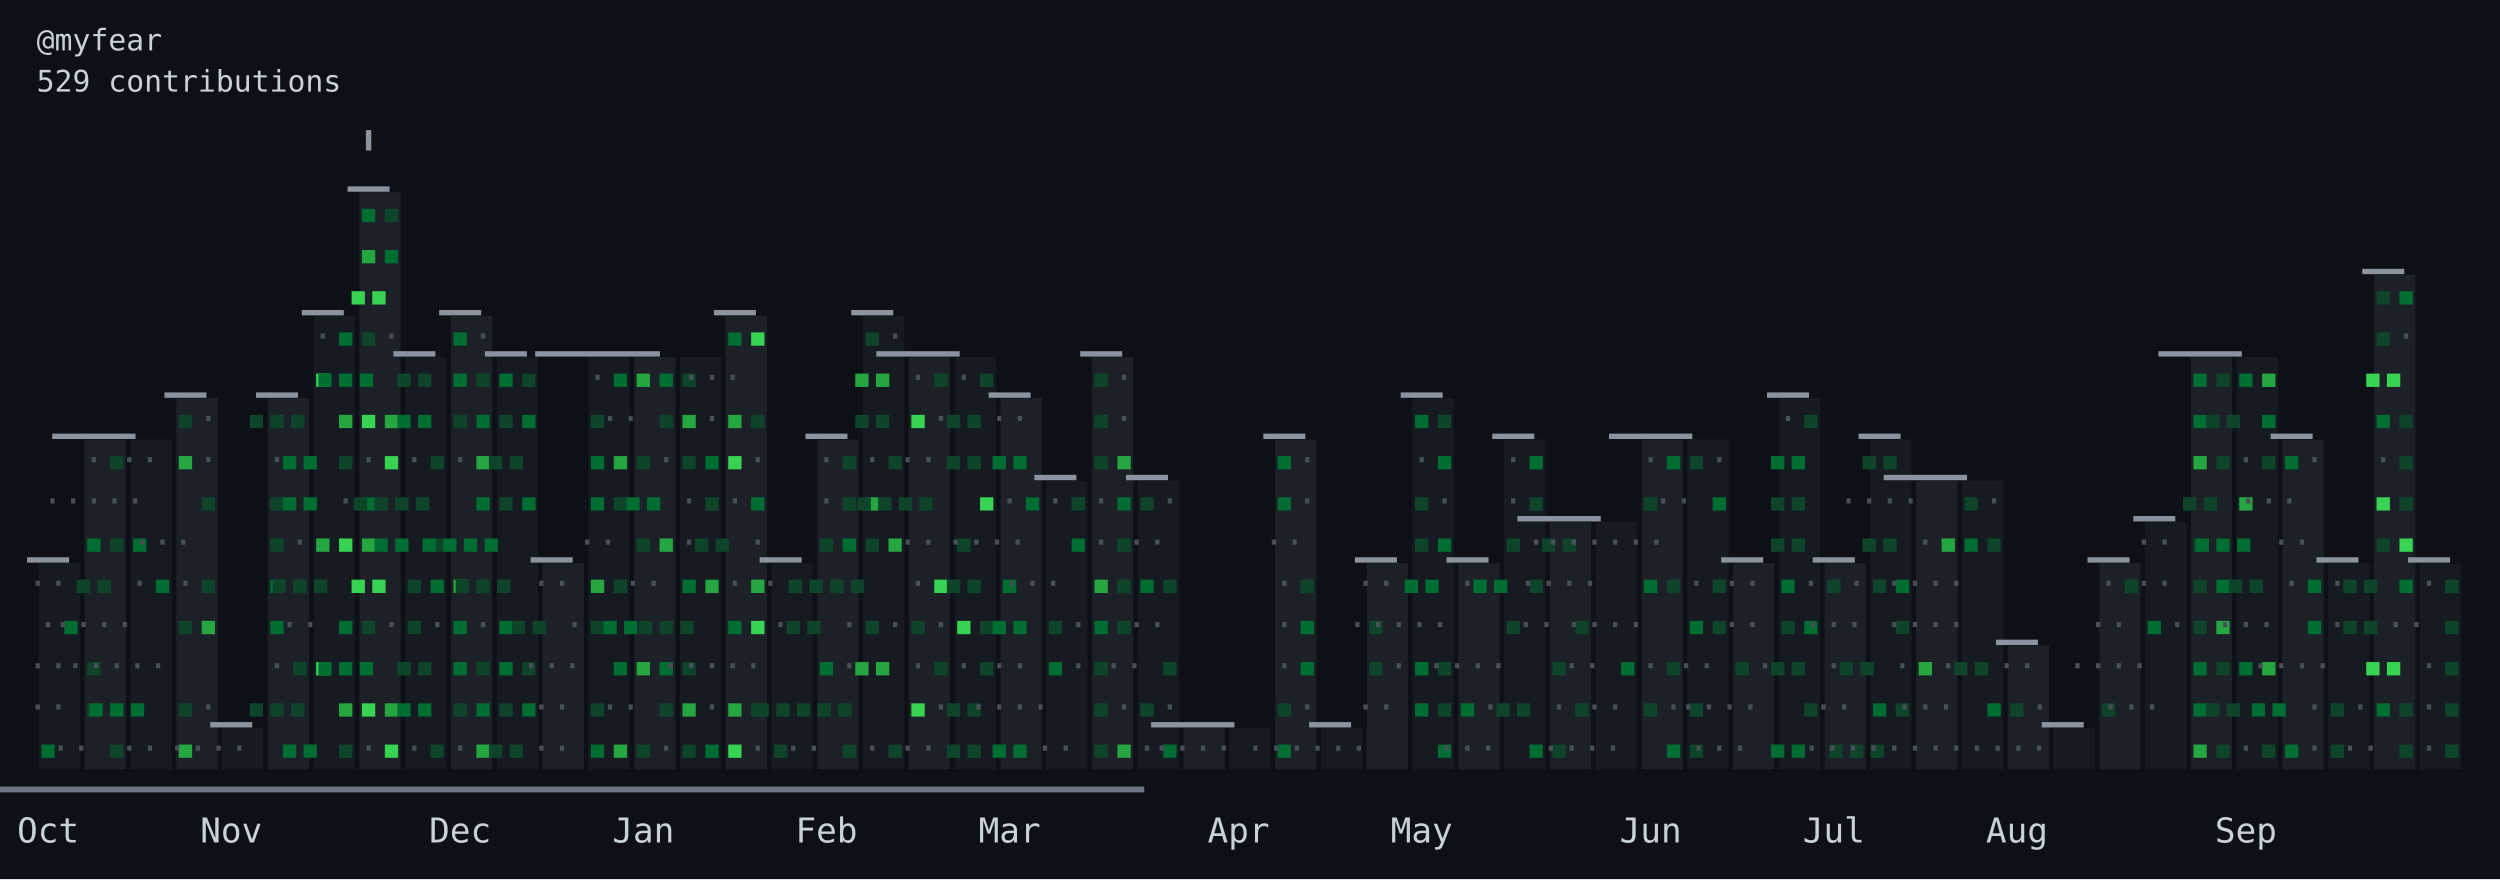
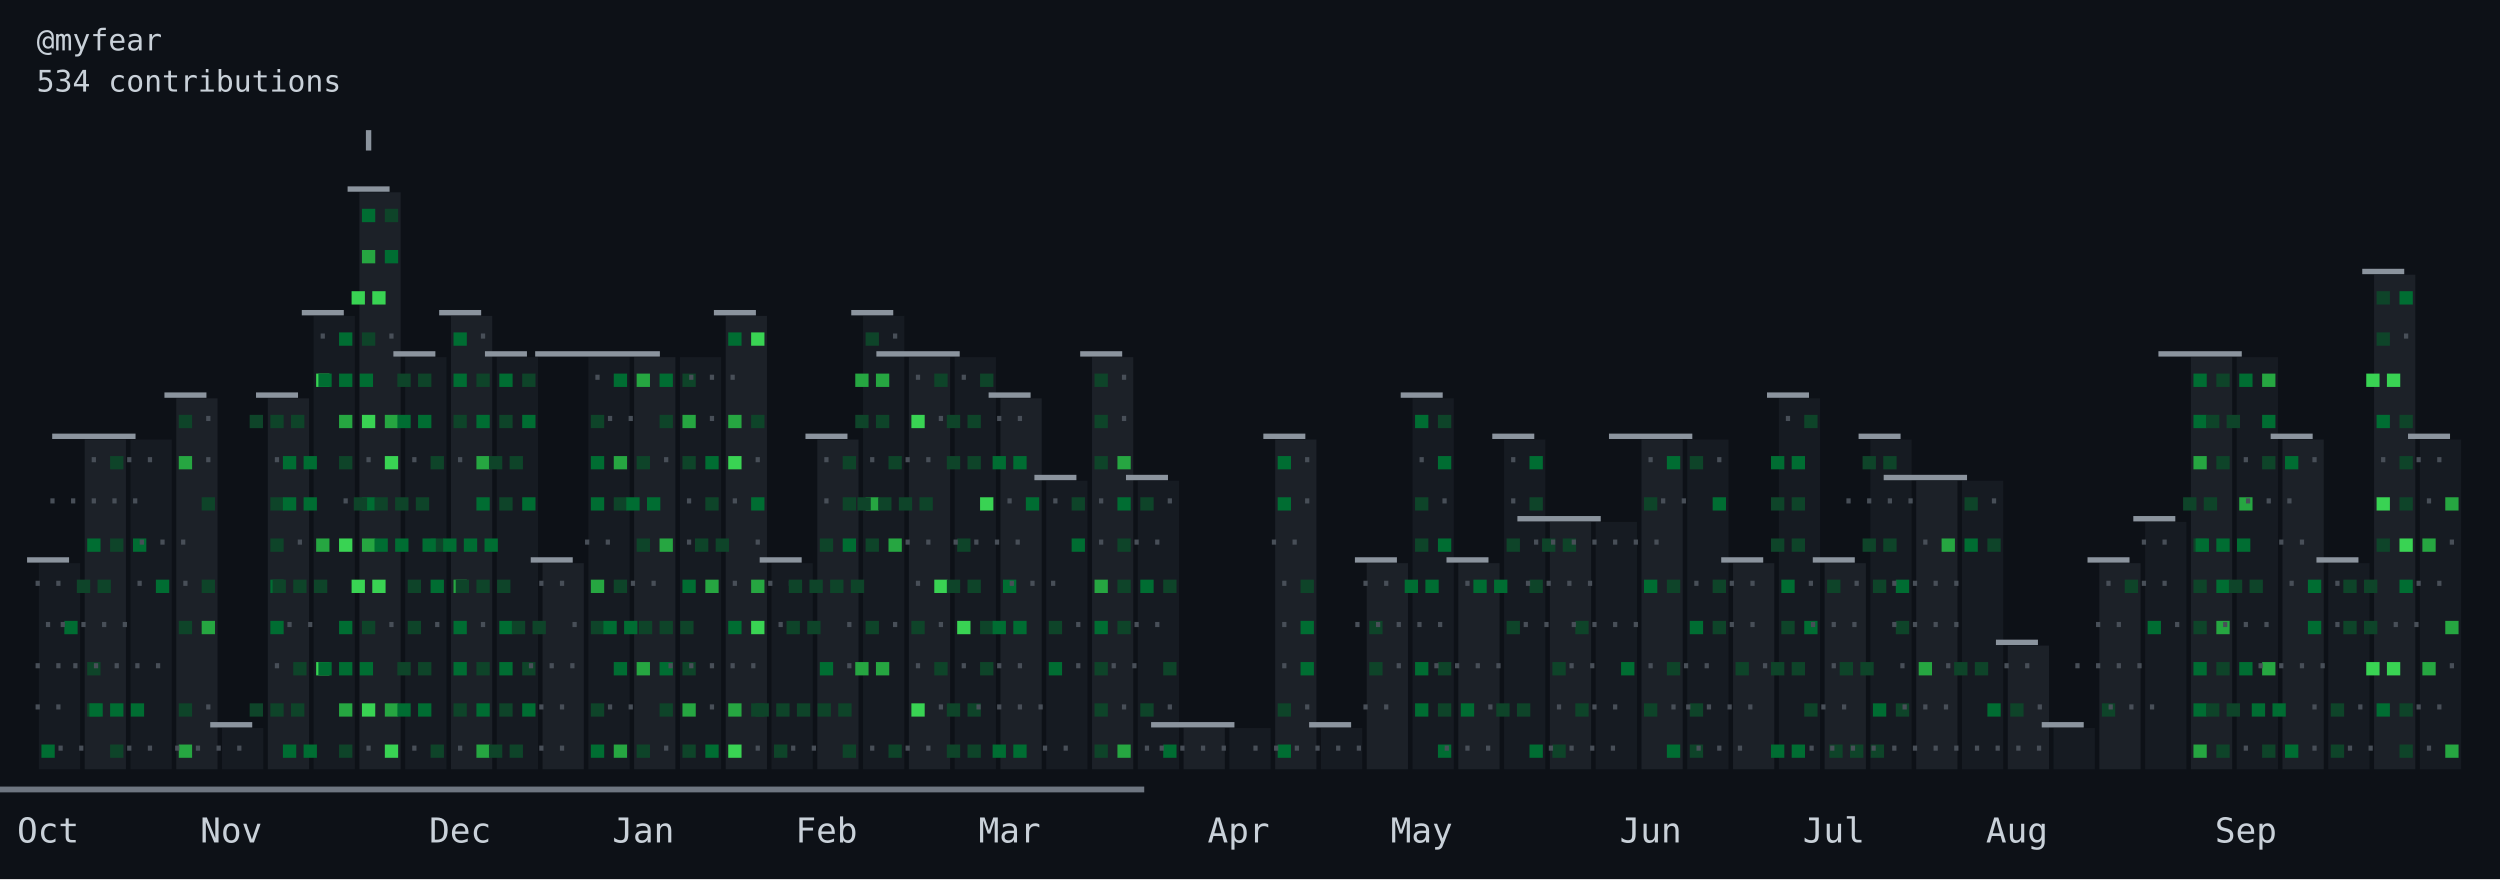
<svg xmlns="http://www.w3.org/2000/svg" width="1092" height="384" viewBox="0 0 1092 384" role="img" aria-labelledby="title desc">
  <rect width="100%" height="100%" fill="#0d1117" />
  <g font-family="ui-monospace, 'SF Mono', Menlo, Consolas, 'DejaVu Sans Mono', monospace" font-size="13" fill="#c9d1d9">
    <text x="16" y="22">@myfear</text>
-     <text x="16" y="40">529 contributions</text>
+     <text x="16" y="40">534 contributions</text>
  </g>
  <rect x="157" y="84" width="18" height="252" fill="#1c2128" />
  <rect x="1037" y="120" width="18" height="216" fill="#1c2128" />
  <rect x="137" y="138" width="18" height="198" fill="#161b22" />
  <rect x="197" y="138" width="18" height="198" fill="#1c2128" />
  <rect x="317" y="138" width="18" height="198" fill="#1c2128" />
  <rect x="377" y="138" width="18" height="198" fill="#161b22" />
  <rect x="177" y="156" width="18" height="180" fill="#161b22" />
  <rect x="217" y="156" width="18" height="180" fill="#161b22" />
  <rect x="257" y="156" width="18" height="180" fill="#161b22" />
  <rect x="277" y="156" width="18" height="180" fill="#1c2128" />
  <rect x="297" y="156" width="18" height="180" fill="#161b22" />
  <rect x="397" y="156" width="18" height="180" fill="#1c2128" />
  <rect x="417" y="156" width="18" height="180" fill="#161b22" />
  <rect x="477" y="156" width="18" height="180" fill="#1c2128" />
  <rect x="957" y="156" width="18" height="180" fill="#1c2128" />
  <rect x="977" y="156" width="18" height="180" fill="#161b22" />
  <rect x="77" y="174" width="18" height="162" fill="#1c2128" />
  <rect x="117" y="174" width="18" height="162" fill="#1c2128" />
  <rect x="437" y="174" width="18" height="162" fill="#1c2128" />
  <rect x="617" y="174" width="18" height="162" fill="#161b22" />
  <rect x="777" y="174" width="18" height="162" fill="#161b22" />
  <rect x="37" y="192" width="18" height="144" fill="#1c2128" />
  <rect x="57" y="192" width="18" height="144" fill="#161b22" />
  <rect x="357" y="192" width="18" height="144" fill="#1c2128" />
  <rect x="557" y="192" width="18" height="144" fill="#1c2128" />
  <rect x="657" y="192" width="18" height="144" fill="#161b22" />
  <rect x="717" y="192" width="18" height="144" fill="#1c2128" />
  <rect x="737" y="192" width="18" height="144" fill="#161b22" />
  <rect x="817" y="192" width="18" height="144" fill="#161b22" />
  <rect x="997" y="192" width="18" height="144" fill="#1c2128" />
+   <rect x="1057" y="192" width="18" height="144" fill="#161b22" />
  <rect x="457" y="210" width="18" height="126" fill="#161b22" />
  <rect x="497" y="210" width="18" height="126" fill="#161b22" />
  <rect x="837" y="210" width="18" height="126" fill="#1c2128" />
  <rect x="857" y="210" width="18" height="126" fill="#161b22" />
  <rect x="677" y="228" width="18" height="108" fill="#1c2128" />
  <rect x="697" y="228" width="18" height="108" fill="#161b22" />
  <rect x="937" y="228" width="18" height="108" fill="#161b22" />
  <rect x="17" y="246" width="18" height="90" fill="#161b22" />
  <rect x="237" y="246" width="18" height="90" fill="#1c2128" />
  <rect x="337" y="246" width="18" height="90" fill="#161b22" />
  <rect x="597" y="246" width="18" height="90" fill="#1c2128" />
  <rect x="637" y="246" width="18" height="90" fill="#1c2128" />
  <rect x="757" y="246" width="18" height="90" fill="#1c2128" />
  <rect x="797" y="246" width="18" height="90" fill="#1c2128" />
  <rect x="917" y="246" width="18" height="90" fill="#1c2128" />
  <rect x="1017" y="246" width="18" height="90" fill="#161b22" />
-   <rect x="1057" y="246" width="18" height="90" fill="#161b22" />
  <rect x="877" y="282" width="18" height="54" fill="#1c2128" />
  <rect x="97" y="318" width="18" height="18" fill="#161b22" />
  <rect x="517" y="318" width="18" height="18" fill="#1c2128" />
  <rect x="537" y="318" width="18" height="18" fill="#161b22" />
  <rect x="577" y="318" width="18" height="18" fill="#161b22" />
  <rect x="897" y="318" width="18" height="18" fill="#161b22" />
  <g font-family="ui-monospace, 'SF Mono', Menlo, Consolas, 'DejaVu Sans Mono', monospace" font-size="15" text-anchor="middle">
    <text x="161" y="62" fill="#8b949e">╻</text>
    <text x="161 171" y="80" fill="#8b949e">▁▁</text>
    <text x="161" y="98" fill="#006d32">▪</text>
    <text x="171" y="98" fill="#0e4429">▪</text>
    <text x="161" y="116" fill="#26a641">▪</text>
    <text x="171" y="116" fill="#006d32">▪</text>
    <text x="1041 1051" y="116" fill="#8b949e">▁▁</text>
    <text x="141 151" y="134" fill="#8b949e">▁▁</text>
    <text x="161 171" y="134" fill="#39d353">▪▪</text>
    <text x="201 211" y="134" fill="#8b949e">▁▁</text>
    <text x="321 331" y="134" fill="#8b949e">▁▁</text>
    <text x="381 391" y="134" fill="#8b949e">▁▁</text>
    <text x="1041" y="134" fill="#0e4429">▪</text>
    <text x="1051" y="134" fill="#006d32">▪</text>
    <text x="141" y="152" fill="#484f58">·</text>
    <text x="151" y="152" fill="#006d32">▪</text>
    <text x="161" y="152" fill="#0e4429">▪</text>
    <text x="171" y="152" fill="#484f58">·</text>
    <text x="181 191" y="152" fill="#8b949e">▁▁</text>
    <text x="201" y="152" fill="#006d32">▪</text>
    <text x="211" y="152" fill="#484f58">·</text>
    <text x="221 231" y="152" fill="#8b949e">▁▁</text>
    <text x="261 271 281 291 301 311" y="152" fill="#8b949e">▁▁▁▁▁▁</text>
    <text x="321" y="152" fill="#006d32">▪</text>
    <text x="331" y="152" fill="#39d353">▪</text>
    <text x="381" y="152" fill="#0e4429">▪</text>
    <text x="391" y="152" fill="#484f58">·</text>
    <text x="401 411 421 431" y="152" fill="#8b949e">▁▁▁▁</text>
    <text x="481 491" y="152" fill="#8b949e">▁▁</text>
    <text x="961 971 981 991" y="152" fill="#8b949e">▁▁▁▁</text>
    <text x="1041" y="152" fill="#0e4429">▪</text>
    <text x="1051" y="152" fill="#484f58">·</text>
    <text x="81 91" y="170" fill="#8b949e">▁▁</text>
    <text x="121 131" y="170" fill="#8b949e">▁▁</text>
    <text x="141" y="170" fill="#39d353">▪</text>
    <text x="151 161 171" y="170" fill="#006d32">▪▪▪</text>
    <text x="181 191" y="170" fill="#0e4429">▪▪</text>
    <text x="201" y="170" fill="#006d32">▪</text>
    <text x="211" y="170" fill="#0e4429">▪</text>
    <text x="221" y="170" fill="#006d32">▪</text>
    <text x="231" y="170" fill="#0e4429">▪</text>
    <text x="261" y="170" fill="#484f58">·</text>
    <text x="271" y="170" fill="#006d32">▪</text>
    <text x="281" y="170" fill="#26a641">▪</text>
    <text x="291" y="170" fill="#006d32">▪</text>
    <text x="301" y="170" fill="#0e4429">▪</text>
    <text x="311 321 331" y="170" fill="#484f58">···</text>
    <text x="381 391" y="170" fill="#26a641">▪▪</text>
    <text x="401" y="170" fill="#484f58">·</text>
    <text x="411" y="170" fill="#0e4429">▪</text>
    <text x="421" y="170" fill="#484f58">·</text>
    <text x="431" y="170" fill="#0e4429">▪</text>
    <text x="441 451" y="170" fill="#8b949e">▁▁</text>
    <text x="481" y="170" fill="#0e4429">▪</text>
    <text x="491" y="170" fill="#484f58">·</text>
    <text x="621 631" y="170" fill="#8b949e">▁▁</text>
    <text x="781 791" y="170" fill="#8b949e">▁▁</text>
    <text x="961" y="170" fill="#006d32">▪</text>
    <text x="971" y="170" fill="#0e4429">▪</text>
    <text x="981" y="170" fill="#006d32">▪</text>
    <text x="991" y="170" fill="#26a641">▪</text>
    <text x="1041 1051" y="170" fill="#39d353">▪▪</text>
    <text x="41 51 61 71" y="188" fill="#8b949e">▁▁▁▁</text>
    <text x="81" y="188" fill="#0e4429">▪</text>
    <text x="91" y="188" fill="#484f58">·</text>
    <text x="121 131 141" y="188" fill="#0e4429">▪▪▪</text>
    <text x="151" y="188" fill="#26a641">▪</text>
    <text x="161" y="188" fill="#39d353">▪</text>
    <text x="171" y="188" fill="#26a641">▪</text>
    <text x="181 191" y="188" fill="#006d32">▪▪</text>
    <text x="201" y="188" fill="#0e4429">▪</text>
    <text x="211" y="188" fill="#006d32">▪</text>
    <text x="221" y="188" fill="#0e4429">▪</text>
    <text x="231" y="188" fill="#006d32">▪</text>
    <text x="261" y="188" fill="#0e4429">▪</text>
    <text x="271 281" y="188" fill="#484f58">··</text>
    <text x="291" y="188" fill="#0e4429">▪</text>
    <text x="301" y="188" fill="#26a641">▪</text>
    <text x="311" y="188" fill="#484f58">·</text>
    <text x="321" y="188" fill="#26a641">▪</text>
    <text x="331" y="188" fill="#0e4429">▪</text>
    <text x="361 371" y="188" fill="#8b949e">▁▁</text>
    <text x="381 391" y="188" fill="#0e4429">▪▪</text>
    <text x="401" y="188" fill="#39d353">▪</text>
    <text x="411" y="188" fill="#484f58">·</text>
    <text x="421 431" y="188" fill="#0e4429">▪▪</text>
    <text x="441 451" y="188" fill="#484f58">··</text>
    <text x="481" y="188" fill="#0e4429">▪</text>
    <text x="491" y="188" fill="#484f58">·</text>
    <text x="561 571" y="188" fill="#8b949e">▁▁</text>
    <text x="621" y="188" fill="#006d32">▪</text>
    <text x="631" y="188" fill="#0e4429">▪</text>
    <text x="661 671" y="188" fill="#8b949e">▁▁</text>
    <text x="721 731 741 751" y="188" fill="#8b949e">▁▁▁▁</text>
    <text x="781" y="188" fill="#484f58">·</text>
    <text x="791" y="188" fill="#0e4429">▪</text>
    <text x="821 831" y="188" fill="#8b949e">▁▁</text>
    <text x="961" y="188" fill="#006d32">▪</text>
    <text x="971 981" y="188" fill="#0e4429">▪▪</text>
    <text x="991" y="188" fill="#006d32">▪</text>
    <text x="1001 1011" y="188" fill="#8b949e">▁▁</text>
    <text x="1041" y="188" fill="#006d32">▪</text>
    <text x="1051" y="188" fill="#0e4429">▪</text>
+     <text x="1061 1071" y="188" fill="#8b949e">▁▁</text>
    <text x="41" y="206" fill="#484f58">·</text>
    <text x="51" y="206" fill="#0e4429">▪</text>
    <text x="61 71" y="206" fill="#484f58">··</text>
    <text x="81" y="206" fill="#26a641">▪</text>
    <text x="91" y="206" fill="#484f58">·</text>
    <text x="121" y="206" fill="#484f58">·</text>
    <text x="131 141" y="206" fill="#006d32">▪▪</text>
    <text x="151" y="206" fill="#0e4429">▪</text>
    <text x="161" y="206" fill="#484f58">·</text>
    <text x="171" y="206" fill="#39d353">▪</text>
    <text x="181" y="206" fill="#484f58">·</text>
    <text x="191" y="206" fill="#0e4429">▪</text>
    <text x="201" y="206" fill="#484f58">·</text>
    <text x="211" y="206" fill="#26a641">▪</text>
    <text x="221 231" y="206" fill="#0e4429">▪▪</text>
    <text x="261" y="206" fill="#006d32">▪</text>
    <text x="271" y="206" fill="#26a641">▪</text>
    <text x="281" y="206" fill="#0e4429">▪</text>
    <text x="291" y="206" fill="#484f58">·</text>
    <text x="301" y="206" fill="#0e4429">▪</text>
    <text x="311" y="206" fill="#006d32">▪</text>
    <text x="321" y="206" fill="#39d353">▪</text>
    <text x="331" y="206" fill="#484f58">·</text>
    <text x="361" y="206" fill="#484f58">·</text>
    <text x="371" y="206" fill="#0e4429">▪</text>
    <text x="381" y="206" fill="#484f58">·</text>
    <text x="391" y="206" fill="#0e4429">▪</text>
    <text x="401 411" y="206" fill="#484f58">··</text>
    <text x="421 431" y="206" fill="#0e4429">▪▪</text>
    <text x="441 451" y="206" fill="#006d32">▪▪</text>
    <text x="461 471" y="206" fill="#8b949e">▁▁</text>
    <text x="481" y="206" fill="#0e4429">▪</text>
    <text x="491" y="206" fill="#26a641">▪</text>
    <text x="501 511" y="206" fill="#8b949e">▁▁</text>
    <text x="561" y="206" fill="#006d32">▪</text>
    <text x="571" y="206" fill="#484f58">·</text>
    <text x="621" y="206" fill="#484f58">·</text>
    <text x="631" y="206" fill="#006d32">▪</text>
    <text x="661" y="206" fill="#484f58">·</text>
    <text x="671" y="206" fill="#006d32">▪</text>
    <text x="721" y="206" fill="#484f58">·</text>
    <text x="731" y="206" fill="#006d32">▪</text>
    <text x="741" y="206" fill="#0e4429">▪</text>
    <text x="751" y="206" fill="#484f58">·</text>
    <text x="781 791" y="206" fill="#006d32">▪▪</text>
    <text x="821 831" y="206" fill="#0e4429">▪▪</text>
    <text x="841 851 861 871" y="206" fill="#8b949e">▁▁▁▁</text>
    <text x="961" y="206" fill="#26a641">▪</text>
    <text x="971" y="206" fill="#0e4429">▪</text>
    <text x="981" y="206" fill="#484f58">·</text>
    <text x="991" y="206" fill="#0e4429">▪</text>
    <text x="1001" y="206" fill="#006d32">▪</text>
    <text x="1011" y="206" fill="#484f58">·</text>
    <text x="1041" y="206" fill="#484f58">·</text>
    <text x="1051" y="206" fill="#0e4429">▪</text>
+     <text x="1061 1071" y="206" fill="#484f58">··</text>
    <text x="41 51 61 71 81" y="224" fill="#484f58">·····</text>
    <text x="91" y="224" fill="#0e4429">▪</text>
    <text x="121" y="224" fill="#0e4429">▪</text>
    <text x="131 141" y="224" fill="#006d32">▪▪</text>
    <text x="151" y="224" fill="#484f58">·</text>
    <text x="161" y="224" fill="#006d32">▪</text>
    <text x="171 181 191 201" y="224" fill="#0e4429">▪▪▪▪</text>
    <text x="211" y="224" fill="#006d32">▪</text>
    <text x="221" y="224" fill="#0e4429">▪</text>
    <text x="231" y="224" fill="#006d32">▪</text>
    <text x="261" y="224" fill="#006d32">▪</text>
    <text x="271" y="224" fill="#0e4429">▪</text>
    <text x="281 291" y="224" fill="#006d32">▪▪</text>
    <text x="301" y="224" fill="#484f58">·</text>
    <text x="311" y="224" fill="#0e4429">▪</text>
    <text x="321" y="224" fill="#484f58">·</text>
    <text x="331" y="224" fill="#006d32">▪</text>
    <text x="361" y="224" fill="#484f58">·</text>
    <text x="371" y="224" fill="#0e4429">▪</text>
    <text x="381" y="224" fill="#26a641">▪</text>
    <text x="391 401 411 421" y="224" fill="#0e4429">▪▪▪▪</text>
    <text x="431" y="224" fill="#39d353">▪</text>
    <text x="441" y="224" fill="#484f58">·</text>
    <text x="451" y="224" fill="#006d32">▪</text>
    <text x="461" y="224" fill="#484f58">·</text>
    <text x="471" y="224" fill="#0e4429">▪</text>
    <text x="481" y="224" fill="#484f58">·</text>
    <text x="491" y="224" fill="#006d32">▪</text>
    <text x="501" y="224" fill="#0e4429">▪</text>
    <text x="511" y="224" fill="#484f58">·</text>
    <text x="561" y="224" fill="#006d32">▪</text>
    <text x="571" y="224" fill="#484f58">·</text>
    <text x="621" y="224" fill="#0e4429">▪</text>
    <text x="631" y="224" fill="#484f58">·</text>
    <text x="661" y="224" fill="#484f58">·</text>
    <text x="671" y="224" fill="#0e4429">▪</text>
    <text x="681 691 701 711" y="224" fill="#8b949e">▁▁▁▁</text>
    <text x="721" y="224" fill="#0e4429">▪</text>
    <text x="731 741" y="224" fill="#484f58">··</text>
    <text x="751" y="224" fill="#006d32">▪</text>
    <text x="781 791" y="224" fill="#0e4429">▪▪</text>
    <text x="821 831 841 851" y="224" fill="#484f58">····</text>
    <text x="861" y="224" fill="#0e4429">▪</text>
    <text x="871" y="224" fill="#484f58">·</text>
    <text x="941 951" y="224" fill="#8b949e">▁▁</text>
    <text x="961 971" y="224" fill="#0e4429">▪▪</text>
    <text x="981" y="224" fill="#26a641">▪</text>
    <text x="991 1001 1011" y="224" fill="#484f58">···</text>
    <text x="1041" y="224" fill="#39d353">▪</text>
    <text x="1051" y="224" fill="#0e4429">▪</text>
+     <text x="1061" y="224" fill="#484f58">·</text>
+     <text x="1071" y="224" fill="#26a641">▪</text>
    <text x="21 31" y="242" fill="#8b949e">▁▁</text>
    <text x="41" y="242" fill="#006d32">▪</text>
    <text x="51" y="242" fill="#0e4429">▪</text>
    <text x="61" y="242" fill="#006d32">▪</text>
    <text x="71 81 91" y="242" fill="#484f58">···</text>
    <text x="121" y="242" fill="#0e4429">▪</text>
    <text x="131" y="242" fill="#484f58">·</text>
    <text x="141" y="242" fill="#26a641">▪</text>
    <text x="151" y="242" fill="#39d353">▪</text>
    <text x="161" y="242" fill="#26a641">▪</text>
    <text x="171 181" y="242" fill="#006d32">▪▪</text>
    <text x="191" y="242" fill="#0e4429">▪</text>
    <text x="201 211 221 231" y="242" fill="#006d32">▪▪▪▪</text>
    <text x="241 251" y="242" fill="#8b949e">▁▁</text>
    <text x="261 271" y="242" fill="#484f58">··</text>
    <text x="281" y="242" fill="#0e4429">▪</text>
    <text x="291" y="242" fill="#26a641">▪</text>
    <text x="301" y="242" fill="#484f58">·</text>
    <text x="311 321" y="242" fill="#0e4429">▪▪</text>
    <text x="331" y="242" fill="#484f58">·</text>
    <text x="341 351" y="242" fill="#8b949e">▁▁</text>
    <text x="361" y="242" fill="#0e4429">▪</text>
    <text x="371" y="242" fill="#006d32">▪</text>
    <text x="381" y="242" fill="#0e4429">▪</text>
    <text x="391" y="242" fill="#26a641">▪</text>
    <text x="401 411" y="242" fill="#484f58">··</text>
    <text x="421" y="242" fill="#0e4429">▪</text>
    <text x="431 441 451 461" y="242" fill="#484f58">····</text>
    <text x="471" y="242" fill="#006d32">▪</text>
    <text x="481" y="242" fill="#484f58">·</text>
    <text x="491" y="242" fill="#0e4429">▪</text>
    <text x="501 511" y="242" fill="#484f58">··</text>
    <text x="561 571" y="242" fill="#484f58">··</text>
    <text x="601 611" y="242" fill="#8b949e">▁▁</text>
    <text x="621" y="242" fill="#0e4429">▪</text>
    <text x="631" y="242" fill="#006d32">▪</text>
    <text x="641 651" y="242" fill="#8b949e">▁▁</text>
    <text x="661" y="242" fill="#0e4429">▪</text>
    <text x="671" y="242" fill="#484f58">·</text>
    <text x="681 691" y="242" fill="#0e4429">▪▪</text>
    <text x="701 711 721 731 741 751" y="242" fill="#484f58">······</text>
    <text x="761 771" y="242" fill="#8b949e">▁▁</text>
    <text x="781 791" y="242" fill="#0e4429">▪▪</text>
    <text x="801 811" y="242" fill="#8b949e">▁▁</text>
    <text x="821 831" y="242" fill="#0e4429">▪▪</text>
    <text x="841" y="242" fill="#484f58">·</text>
    <text x="851" y="242" fill="#26a641">▪</text>
    <text x="861" y="242" fill="#006d32">▪</text>
    <text x="871" y="242" fill="#0e4429">▪</text>
    <text x="921 931" y="242" fill="#8b949e">▁▁</text>
    <text x="941 951" y="242" fill="#484f58">··</text>
    <text x="961" y="242" fill="#0e4429">▪</text>
    <text x="971 981 991" y="242" fill="#006d32">▪▪▪</text>
    <text x="1001 1011" y="242" fill="#484f58">··</text>
    <text x="1021 1031" y="242" fill="#8b949e">▁▁</text>
    <text x="1041" y="242" fill="#0e4429">▪</text>
    <text x="1051" y="242" fill="#39d353">▪</text>
-     <text x="1061 1071" y="242" fill="#8b949e">▁▁</text>
+     <text x="1061" y="242" fill="#26a641">▪</text>
+     <text x="1071" y="242" fill="#484f58">·</text>
    <text x="21 31" y="260" fill="#484f58">··</text>
    <text x="41 51" y="260" fill="#0e4429">▪▪</text>
    <text x="61" y="260" fill="#484f58">·</text>
    <text x="71" y="260" fill="#006d32">▪</text>
    <text x="81" y="260" fill="#484f58">·</text>
    <text x="91" y="260" fill="#0e4429">▪</text>
    <text x="121" y="260" fill="#006d32">▪</text>
    <text x="131 141 151" y="260" fill="#0e4429">▪▪▪</text>
    <text x="161 171" y="260" fill="#39d353">▪▪</text>
    <text x="181" y="260" fill="#0e4429">▪</text>
    <text x="191" y="260" fill="#006d32">▪</text>
    <text x="201" y="260" fill="#26a641">▪</text>
    <text x="211 221 231" y="260" fill="#0e4429">▪▪▪</text>
    <text x="241 251" y="260" fill="#484f58">··</text>
    <text x="261" y="260" fill="#26a641">▪</text>
    <text x="271" y="260" fill="#0e4429">▪</text>
    <text x="281 291" y="260" fill="#484f58">··</text>
    <text x="301" y="260" fill="#006d32">▪</text>
    <text x="311" y="260" fill="#26a641">▪</text>
    <text x="321" y="260" fill="#484f58">·</text>
    <text x="331" y="260" fill="#26a641">▪</text>
    <text x="341 351" y="260" fill="#484f58">··</text>
    <text x="361 371 381 391" y="260" fill="#0e4429">▪▪▪▪</text>
    <text x="401" y="260" fill="#484f58">·</text>
    <text x="411" y="260" fill="#39d353">▪</text>
    <text x="421 431" y="260" fill="#0e4429">▪▪</text>
    <text x="441" y="260" fill="#006d32">▪</text>
    <text x="451 461 471" y="260" fill="#484f58">···</text>
    <text x="481" y="260" fill="#26a641">▪</text>
    <text x="491" y="260" fill="#0e4429">▪</text>
    <text x="501" y="260" fill="#006d32">▪</text>
    <text x="511" y="260" fill="#0e4429">▪</text>
    <text x="561" y="260" fill="#484f58">·</text>
    <text x="571" y="260" fill="#0e4429">▪</text>
    <text x="601 611" y="260" fill="#484f58">··</text>
    <text x="621 631" y="260" fill="#006d32">▪▪</text>
    <text x="641" y="260" fill="#484f58">·</text>
    <text x="651 661" y="260" fill="#006d32">▪▪</text>
    <text x="671" y="260" fill="#0e4429">▪</text>
    <text x="681 691 701 711" y="260" fill="#484f58">····</text>
    <text x="721" y="260" fill="#006d32">▪</text>
    <text x="731" y="260" fill="#0e4429">▪</text>
    <text x="741" y="260" fill="#484f58">·</text>
    <text x="751" y="260" fill="#0e4429">▪</text>
    <text x="761 771" y="260" fill="#484f58">··</text>
    <text x="781" y="260" fill="#006d32">▪</text>
    <text x="791" y="260" fill="#484f58">·</text>
    <text x="801" y="260" fill="#0e4429">▪</text>
    <text x="811" y="260" fill="#484f58">·</text>
    <text x="821" y="260" fill="#0e4429">▪</text>
    <text x="831" y="260" fill="#006d32">▪</text>
    <text x="841 851 861 871" y="260" fill="#484f58">····</text>
    <text x="921" y="260" fill="#484f58">·</text>
    <text x="931" y="260" fill="#0e4429">▪</text>
    <text x="941 951" y="260" fill="#484f58">··</text>
    <text x="961" y="260" fill="#0e4429">▪</text>
    <text x="971" y="260" fill="#006d32">▪</text>
    <text x="981 991" y="260" fill="#0e4429">▪▪</text>
    <text x="1001" y="260" fill="#484f58">·</text>
    <text x="1011" y="260" fill="#006d32">▪</text>
    <text x="1021" y="260" fill="#484f58">·</text>
    <text x="1031 1041" y="260" fill="#0e4429">▪▪</text>
    <text x="1051" y="260" fill="#006d32">▪</text>
-     <text x="1061" y="260" fill="#484f58">·</text>
-     <text x="1071" y="260" fill="#0e4429">▪</text>
+     <text x="1061 1071" y="260" fill="#484f58">··</text>
    <text x="21" y="278" fill="#484f58">·</text>
    <text x="31" y="278" fill="#006d32">▪</text>
    <text x="41 51 61 71" y="278" fill="#484f58">····</text>
    <text x="81" y="278" fill="#0e4429">▪</text>
    <text x="91" y="278" fill="#26a641">▪</text>
    <text x="121" y="278" fill="#006d32">▪</text>
    <text x="131 141" y="278" fill="#484f58">··</text>
    <text x="151" y="278" fill="#006d32">▪</text>
    <text x="161" y="278" fill="#0e4429">▪</text>
    <text x="171" y="278" fill="#484f58">·</text>
    <text x="181" y="278" fill="#0e4429">▪</text>
    <text x="191" y="278" fill="#484f58">·</text>
    <text x="201" y="278" fill="#006d32">▪</text>
    <text x="211" y="278" fill="#484f58">·</text>
    <text x="221" y="278" fill="#006d32">▪</text>
    <text x="231 241" y="278" fill="#0e4429">▪▪</text>
    <text x="251" y="278" fill="#484f58">·</text>
    <text x="261" y="278" fill="#0e4429">▪</text>
    <text x="271 281" y="278" fill="#006d32">▪▪</text>
    <text x="291 301 311" y="278" fill="#0e4429">▪▪▪</text>
    <text x="321" y="278" fill="#006d32">▪</text>
    <text x="331" y="278" fill="#39d353">▪</text>
    <text x="341" y="278" fill="#484f58">·</text>
    <text x="351 361" y="278" fill="#0e4429">▪▪</text>
    <text x="371" y="278" fill="#484f58">·</text>
    <text x="381" y="278" fill="#0e4429">▪</text>
    <text x="391" y="278" fill="#484f58">·</text>
    <text x="401" y="278" fill="#0e4429">▪</text>
    <text x="411" y="278" fill="#484f58">·</text>
    <text x="421" y="278" fill="#39d353">▪</text>
    <text x="431" y="278" fill="#0e4429">▪</text>
    <text x="441 451" y="278" fill="#006d32">▪▪</text>
    <text x="461" y="278" fill="#0e4429">▪</text>
    <text x="471" y="278" fill="#484f58">·</text>
    <text x="481" y="278" fill="#006d32">▪</text>
    <text x="491" y="278" fill="#0e4429">▪</text>
    <text x="501 511" y="278" fill="#484f58">··</text>
    <text x="561" y="278" fill="#484f58">·</text>
    <text x="571" y="278" fill="#006d32">▪</text>
    <text x="601" y="278" fill="#0e4429">▪</text>
    <text x="611 621 631 641 651" y="278" fill="#484f58">·····</text>
    <text x="661" y="278" fill="#0e4429">▪</text>
    <text x="671 681" y="278" fill="#484f58">··</text>
    <text x="691" y="278" fill="#0e4429">▪</text>
    <text x="701 711 721 731" y="278" fill="#484f58">····</text>
    <text x="741" y="278" fill="#006d32">▪</text>
    <text x="751" y="278" fill="#0e4429">▪</text>
    <text x="761 771" y="278" fill="#484f58">··</text>
    <text x="781" y="278" fill="#0e4429">▪</text>
    <text x="791" y="278" fill="#006d32">▪</text>
    <text x="801 811 821" y="278" fill="#484f58">···</text>
    <text x="831" y="278" fill="#0e4429">▪</text>
    <text x="841 851 861 871" y="278" fill="#484f58">····</text>
    <text x="881 891" y="278" fill="#8b949e">▁▁</text>
    <text x="921 931" y="278" fill="#484f58">··</text>
    <text x="941" y="278" fill="#006d32">▪</text>
    <text x="951" y="278" fill="#484f58">·</text>
    <text x="961" y="278" fill="#0e4429">▪</text>
    <text x="971" y="278" fill="#26a641">▪</text>
    <text x="981 991 1001" y="278" fill="#484f58">···</text>
    <text x="1011" y="278" fill="#006d32">▪</text>
    <text x="1021" y="278" fill="#484f58">·</text>
    <text x="1031 1041" y="278" fill="#0e4429">▪▪</text>
    <text x="1051 1061" y="278" fill="#484f58">··</text>
-     <text x="1071" y="278" fill="#0e4429">▪</text>
+     <text x="1071" y="278" fill="#26a641">▪</text>
    <text x="21 31" y="296" fill="#484f58">··</text>
    <text x="41" y="296" fill="#0e4429">▪</text>
    <text x="51 61 71 81 91" y="296" fill="#484f58">·····</text>
    <text x="121" y="296" fill="#484f58">·</text>
    <text x="131" y="296" fill="#0e4429">▪</text>
    <text x="141" y="296" fill="#39d353">▪</text>
    <text x="151 161 171" y="296" fill="#006d32">▪▪▪</text>
    <text x="181 191" y="296" fill="#0e4429">▪▪</text>
    <text x="201" y="296" fill="#006d32">▪</text>
    <text x="211" y="296" fill="#0e4429">▪</text>
    <text x="221" y="296" fill="#006d32">▪</text>
    <text x="231" y="296" fill="#0e4429">▪</text>
    <text x="241 251 261" y="296" fill="#484f58">···</text>
    <text x="271" y="296" fill="#006d32">▪</text>
    <text x="281" y="296" fill="#26a641">▪</text>
    <text x="291" y="296" fill="#006d32">▪</text>
    <text x="301" y="296" fill="#0e4429">▪</text>
    <text x="311 321 331 341 351" y="296" fill="#484f58">·····</text>
    <text x="361" y="296" fill="#006d32">▪</text>
    <text x="371" y="296" fill="#484f58">·</text>
    <text x="381 391" y="296" fill="#26a641">▪▪</text>
    <text x="401" y="296" fill="#484f58">·</text>
    <text x="411" y="296" fill="#0e4429">▪</text>
    <text x="421" y="296" fill="#484f58">·</text>
    <text x="431" y="296" fill="#0e4429">▪</text>
    <text x="441 451" y="296" fill="#484f58">··</text>
    <text x="461" y="296" fill="#006d32">▪</text>
    <text x="471" y="296" fill="#484f58">·</text>
    <text x="481" y="296" fill="#0e4429">▪</text>
    <text x="491 501" y="296" fill="#484f58">··</text>
    <text x="511" y="296" fill="#0e4429">▪</text>
    <text x="561" y="296" fill="#484f58">·</text>
    <text x="571" y="296" fill="#006d32">▪</text>
    <text x="601" y="296" fill="#0e4429">▪</text>
    <text x="611" y="296" fill="#484f58">·</text>
    <text x="621" y="296" fill="#006d32">▪</text>
    <text x="631" y="296" fill="#0e4429">▪</text>
    <text x="641 651 661 671" y="296" fill="#484f58">····</text>
    <text x="681" y="296" fill="#0e4429">▪</text>
    <text x="691 701" y="296" fill="#484f58">··</text>
    <text x="711" y="296" fill="#006d32">▪</text>
    <text x="721" y="296" fill="#484f58">·</text>
    <text x="731" y="296" fill="#0e4429">▪</text>
    <text x="741 751" y="296" fill="#484f58">··</text>
    <text x="761" y="296" fill="#0e4429">▪</text>
    <text x="771" y="296" fill="#484f58">·</text>
    <text x="781 791" y="296" fill="#0e4429">▪▪</text>
    <text x="801" y="296" fill="#484f58">·</text>
    <text x="811 821" y="296" fill="#0e4429">▪▪</text>
    <text x="831" y="296" fill="#484f58">·</text>
    <text x="841" y="296" fill="#26a641">▪</text>
    <text x="851" y="296" fill="#484f58">·</text>
    <text x="861 871" y="296" fill="#0e4429">▪▪</text>
    <text x="881 891" y="296" fill="#484f58">··</text>
    <text x="921 931 941 951" y="296" fill="#484f58">····</text>
    <text x="961" y="296" fill="#006d32">▪</text>
    <text x="971" y="296" fill="#0e4429">▪</text>
    <text x="981" y="296" fill="#006d32">▪</text>
    <text x="991" y="296" fill="#26a641">▪</text>
    <text x="1001 1011 1021 1031" y="296" fill="#484f58">····</text>
    <text x="1041 1051" y="296" fill="#39d353">▪▪</text>
-     <text x="1061" y="296" fill="#484f58">·</text>
-     <text x="1071" y="296" fill="#0e4429">▪</text>
+     <text x="1061" y="296" fill="#26a641">▪</text>
+     <text x="1071" y="296" fill="#484f58">·</text>
    <text x="21 31" y="314" fill="#484f58">··</text>
    <text x="41" y="314" fill="#0e4429">▪</text>
    <text x="51 61 71" y="314" fill="#006d32">▪▪▪</text>
    <text x="81" y="314" fill="#0e4429">▪</text>
    <text x="91" y="314" fill="#484f58">·</text>
    <text x="101 111" y="314" fill="#8b949e">▁▁</text>
    <text x="121 131 141" y="314" fill="#0e4429">▪▪▪</text>
    <text x="151" y="314" fill="#26a641">▪</text>
    <text x="161" y="314" fill="#39d353">▪</text>
    <text x="171" y="314" fill="#26a641">▪</text>
    <text x="181 191" y="314" fill="#006d32">▪▪</text>
    <text x="201" y="314" fill="#0e4429">▪</text>
    <text x="211" y="314" fill="#006d32">▪</text>
    <text x="221" y="314" fill="#0e4429">▪</text>
    <text x="231" y="314" fill="#006d32">▪</text>
    <text x="241 251" y="314" fill="#484f58">··</text>
    <text x="261" y="314" fill="#0e4429">▪</text>
    <text x="271 281" y="314" fill="#484f58">··</text>
    <text x="291" y="314" fill="#0e4429">▪</text>
    <text x="301" y="314" fill="#26a641">▪</text>
    <text x="311" y="314" fill="#484f58">·</text>
    <text x="321" y="314" fill="#26a641">▪</text>
    <text x="331" y="314" fill="#0e4429">▪</text>
    <text x="341" y="314" fill="#484f58">·</text>
    <text x="351 361 371 381 391" y="314" fill="#0e4429">▪▪▪▪▪</text>
    <text x="401" y="314" fill="#39d353">▪</text>
    <text x="411" y="314" fill="#484f58">·</text>
    <text x="421 431" y="314" fill="#0e4429">▪▪</text>
    <text x="441 451 461 471" y="314" fill="#484f58">····</text>
    <text x="481" y="314" fill="#0e4429">▪</text>
    <text x="491" y="314" fill="#484f58">·</text>
    <text x="501" y="314" fill="#0e4429">▪</text>
    <text x="511" y="314" fill="#484f58">·</text>
    <text x="521 531 541 551" y="314" fill="#8b949e">▁▁▁▁</text>
    <text x="561" y="314" fill="#0e4429">▪</text>
    <text x="571" y="314" fill="#484f58">·</text>
    <text x="581 591" y="314" fill="#8b949e">▁▁</text>
    <text x="601 611" y="314" fill="#484f58">··</text>
    <text x="621" y="314" fill="#006d32">▪</text>
    <text x="631" y="314" fill="#0e4429">▪</text>
    <text x="641" y="314" fill="#006d32">▪</text>
    <text x="651" y="314" fill="#484f58">·</text>
    <text x="661 671" y="314" fill="#0e4429">▪▪</text>
    <text x="681" y="314" fill="#484f58">·</text>
    <text x="691" y="314" fill="#0e4429">▪</text>
    <text x="701 711" y="314" fill="#484f58">··</text>
    <text x="721" y="314" fill="#0e4429">▪</text>
    <text x="731" y="314" fill="#484f58">·</text>
    <text x="741" y="314" fill="#0e4429">▪</text>
    <text x="751 761 771 781" y="314" fill="#484f58">····</text>
    <text x="791" y="314" fill="#0e4429">▪</text>
    <text x="801 811" y="314" fill="#484f58">··</text>
    <text x="821" y="314" fill="#006d32">▪</text>
    <text x="831" y="314" fill="#0e4429">▪</text>
    <text x="841 851 861" y="314" fill="#484f58">···</text>
    <text x="871" y="314" fill="#006d32">▪</text>
    <text x="881" y="314" fill="#0e4429">▪</text>
    <text x="891" y="314" fill="#484f58">·</text>
    <text x="901 911" y="314" fill="#8b949e">▁▁</text>
    <text x="921" y="314" fill="#0e4429">▪</text>
    <text x="931 941 951" y="314" fill="#484f58">···</text>
    <text x="961" y="314" fill="#006d32">▪</text>
    <text x="971 981" y="314" fill="#0e4429">▪▪</text>
    <text x="991 1001" y="314" fill="#006d32">▪▪</text>
    <text x="1011" y="314" fill="#484f58">·</text>
    <text x="1021" y="314" fill="#0e4429">▪</text>
    <text x="1031" y="314" fill="#484f58">·</text>
    <text x="1041" y="314" fill="#006d32">▪</text>
    <text x="1051" y="314" fill="#0e4429">▪</text>
-     <text x="1061" y="314" fill="#484f58">·</text>
-     <text x="1071" y="314" fill="#0e4429">▪</text>
+     <text x="1061 1071" y="314" fill="#484f58">··</text>
    <text x="21" y="332" fill="#006d32">▪</text>
    <text x="31 41" y="332" fill="#484f58">··</text>
    <text x="51" y="332" fill="#0e4429">▪</text>
    <text x="61 71" y="332" fill="#484f58">··</text>
    <text x="81" y="332" fill="#26a641">▪</text>
    <text x="91 101 111 121" y="332" fill="#484f58">····</text>
    <text x="131 141" y="332" fill="#006d32">▪▪</text>
    <text x="151" y="332" fill="#0e4429">▪</text>
    <text x="161" y="332" fill="#484f58">·</text>
    <text x="171" y="332" fill="#39d353">▪</text>
    <text x="181" y="332" fill="#484f58">·</text>
    <text x="191" y="332" fill="#0e4429">▪</text>
    <text x="201" y="332" fill="#484f58">·</text>
    <text x="211" y="332" fill="#26a641">▪</text>
    <text x="221 231" y="332" fill="#0e4429">▪▪</text>
    <text x="241 251" y="332" fill="#484f58">··</text>
    <text x="261" y="332" fill="#006d32">▪</text>
    <text x="271" y="332" fill="#26a641">▪</text>
    <text x="281" y="332" fill="#0e4429">▪</text>
    <text x="291" y="332" fill="#484f58">·</text>
    <text x="301" y="332" fill="#0e4429">▪</text>
    <text x="311" y="332" fill="#006d32">▪</text>
    <text x="321" y="332" fill="#39d353">▪</text>
    <text x="331" y="332" fill="#484f58">·</text>
    <text x="341" y="332" fill="#0e4429">▪</text>
    <text x="351 361" y="332" fill="#484f58">··</text>
    <text x="371" y="332" fill="#0e4429">▪</text>
    <text x="381" y="332" fill="#484f58">·</text>
    <text x="391" y="332" fill="#0e4429">▪</text>
    <text x="401 411" y="332" fill="#484f58">··</text>
    <text x="421 431" y="332" fill="#0e4429">▪▪</text>
    <text x="441 451" y="332" fill="#006d32">▪▪</text>
    <text x="461 471" y="332" fill="#484f58">··</text>
    <text x="481" y="332" fill="#0e4429">▪</text>
    <text x="491" y="332" fill="#26a641">▪</text>
    <text x="501" y="332" fill="#484f58">·</text>
    <text x="511" y="332" fill="#006d32">▪</text>
    <text x="521 531 541 551" y="332" fill="#484f58">····</text>
    <text x="561" y="332" fill="#006d32">▪</text>
    <text x="571 581 591 601 611 621" y="332" fill="#484f58">······</text>
    <text x="631" y="332" fill="#006d32">▪</text>
    <text x="641 651 661" y="332" fill="#484f58">···</text>
    <text x="671" y="332" fill="#006d32">▪</text>
    <text x="681" y="332" fill="#0e4429">▪</text>
    <text x="691 701 711 721" y="332" fill="#484f58">····</text>
    <text x="731" y="332" fill="#006d32">▪</text>
    <text x="741" y="332" fill="#0e4429">▪</text>
    <text x="751 761 771" y="332" fill="#484f58">···</text>
    <text x="781 791" y="332" fill="#006d32">▪▪</text>
    <text x="801" y="332" fill="#484f58">·</text>
    <text x="811 821 831" y="332" fill="#0e4429">▪▪▪</text>
    <text x="841 851 861 871 881 891 901 911 921 931 941 951" y="332" fill="#484f58">············</text>
    <text x="961" y="332" fill="#26a641">▪</text>
    <text x="971" y="332" fill="#0e4429">▪</text>
    <text x="981" y="332" fill="#484f58">·</text>
    <text x="991" y="332" fill="#0e4429">▪</text>
    <text x="1001" y="332" fill="#006d32">▪</text>
    <text x="1011" y="332" fill="#484f58">·</text>
    <text x="1021" y="332" fill="#0e4429">▪</text>
    <text x="1031 1041" y="332" fill="#484f58">··</text>
    <text x="1051" y="332" fill="#0e4429">▪</text>
    <text x="1061" y="332" fill="#484f58">·</text>
-     <text x="1071" y="332" fill="#0e4429">▪</text>
+     <text x="1071" y="332" fill="#26a641">▪</text>
    <text x="21 31 41 51 61 71 81 91 101 111 121 131 141 151 161 171 181 191 201 211 221 231 241 251 261 271 281 291 301 311 321 331 341 351 361 371 381 391 401 411 421 431 441 451 461 471 481 491 501 511 521 531 541 551 561 571 581 591 601 611 621 631 641 651 661 671 681 691 701 711 721 731 741 751 761 771 781 791 801 811 821 831 841 851 861 871 881 891 901 911 921 931 941 951 961 971 981 991 1001 1011 1021 1031 1041 1051 1061 1071" y="350" fill="#6e7681">━━━━━━━━━━━━━━━━━━━━━━━━━━━━━━━━━━━━━━━━━━━━━━━━━━━━━━━━━━━━━━━━━━━━━━━━━━━━━━━━━━━━━━━━━━━━━━━━━━━━━━━━━━</text>
    <text x="21 31 41" y="368" fill="#c9d1d9">Oct</text>
    <text x="101 111 121" y="368" fill="#c9d1d9">Nov</text>
    <text x="201 211 221" y="368" fill="#c9d1d9">Dec</text>
    <text x="281 291 301" y="368" fill="#c9d1d9">Jan</text>
    <text x="361 371 381" y="368" fill="#c9d1d9">Feb</text>
    <text x="441 451 461" y="368" fill="#c9d1d9">Mar</text>
    <text x="541 551 561" y="368" fill="#c9d1d9">Apr</text>
    <text x="621 631 641" y="368" fill="#c9d1d9">May</text>
    <text x="721 731 741" y="368" fill="#c9d1d9">Jun</text>
    <text x="801 811 821" y="368" fill="#c9d1d9">Jul</text>
    <text x="881 891 901" y="368" fill="#c9d1d9">Aug</text>
    <text x="981 991 1001" y="368" fill="#c9d1d9">Sep</text>
  </g>
</svg>
